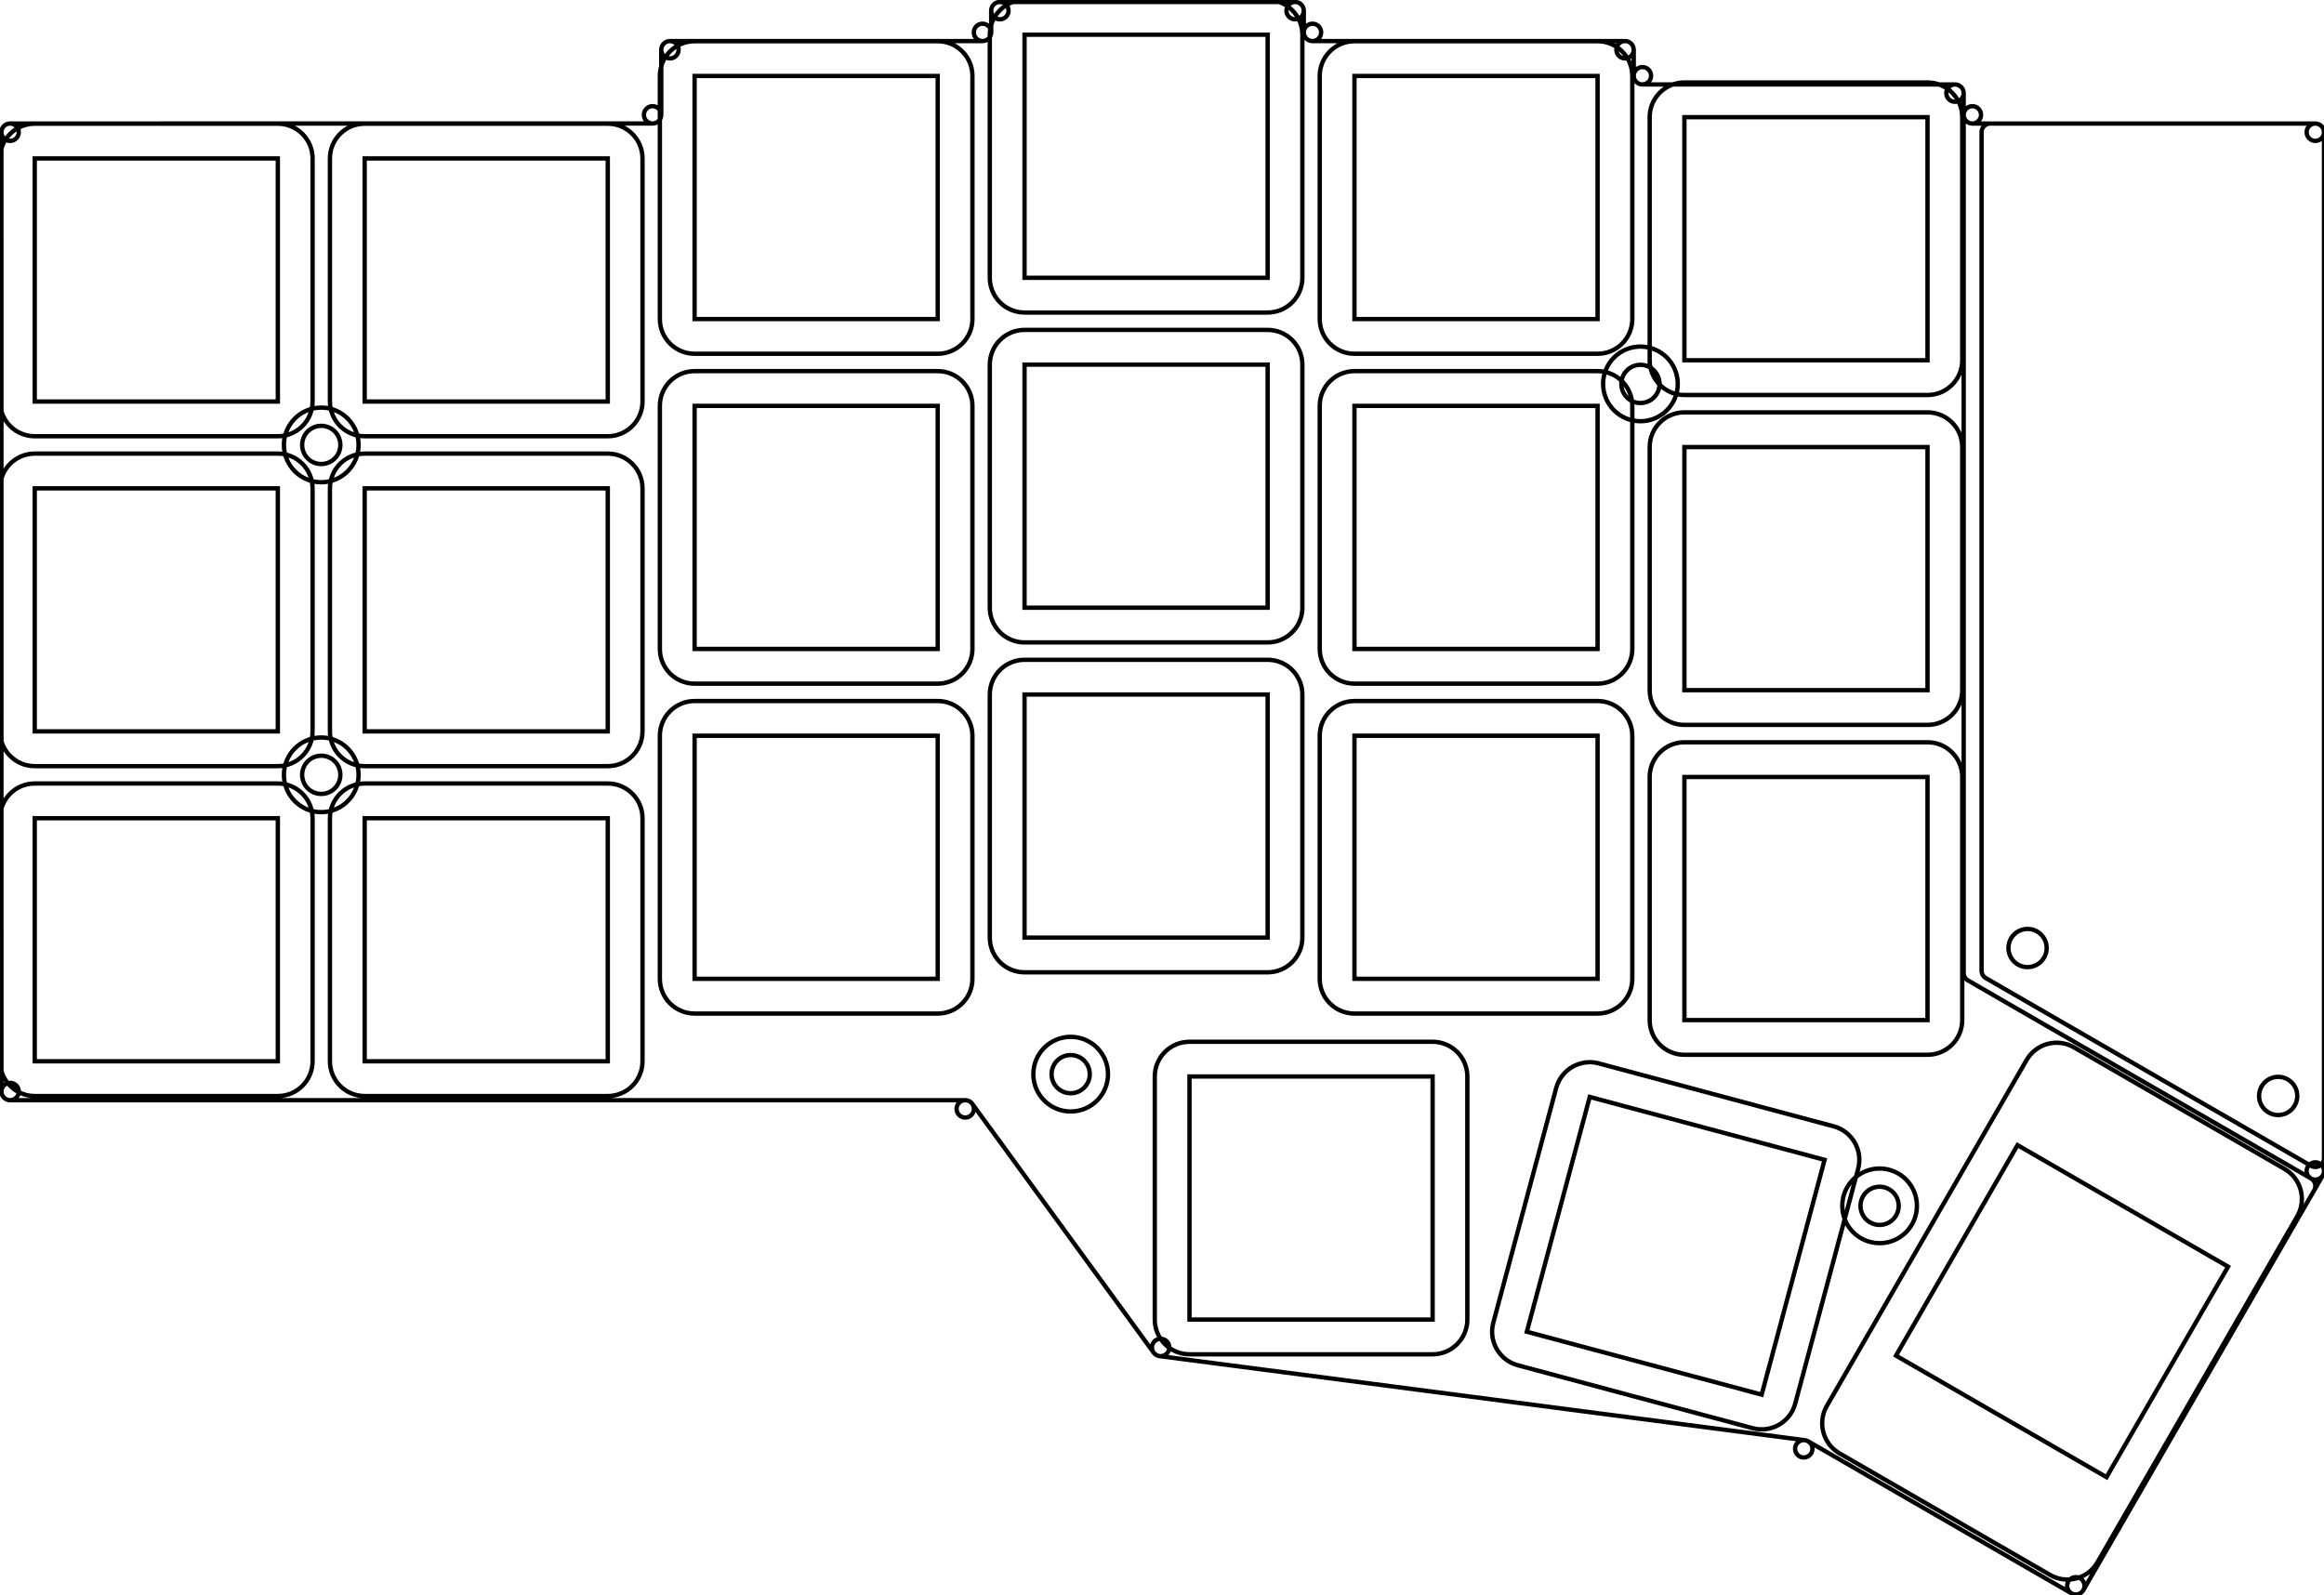
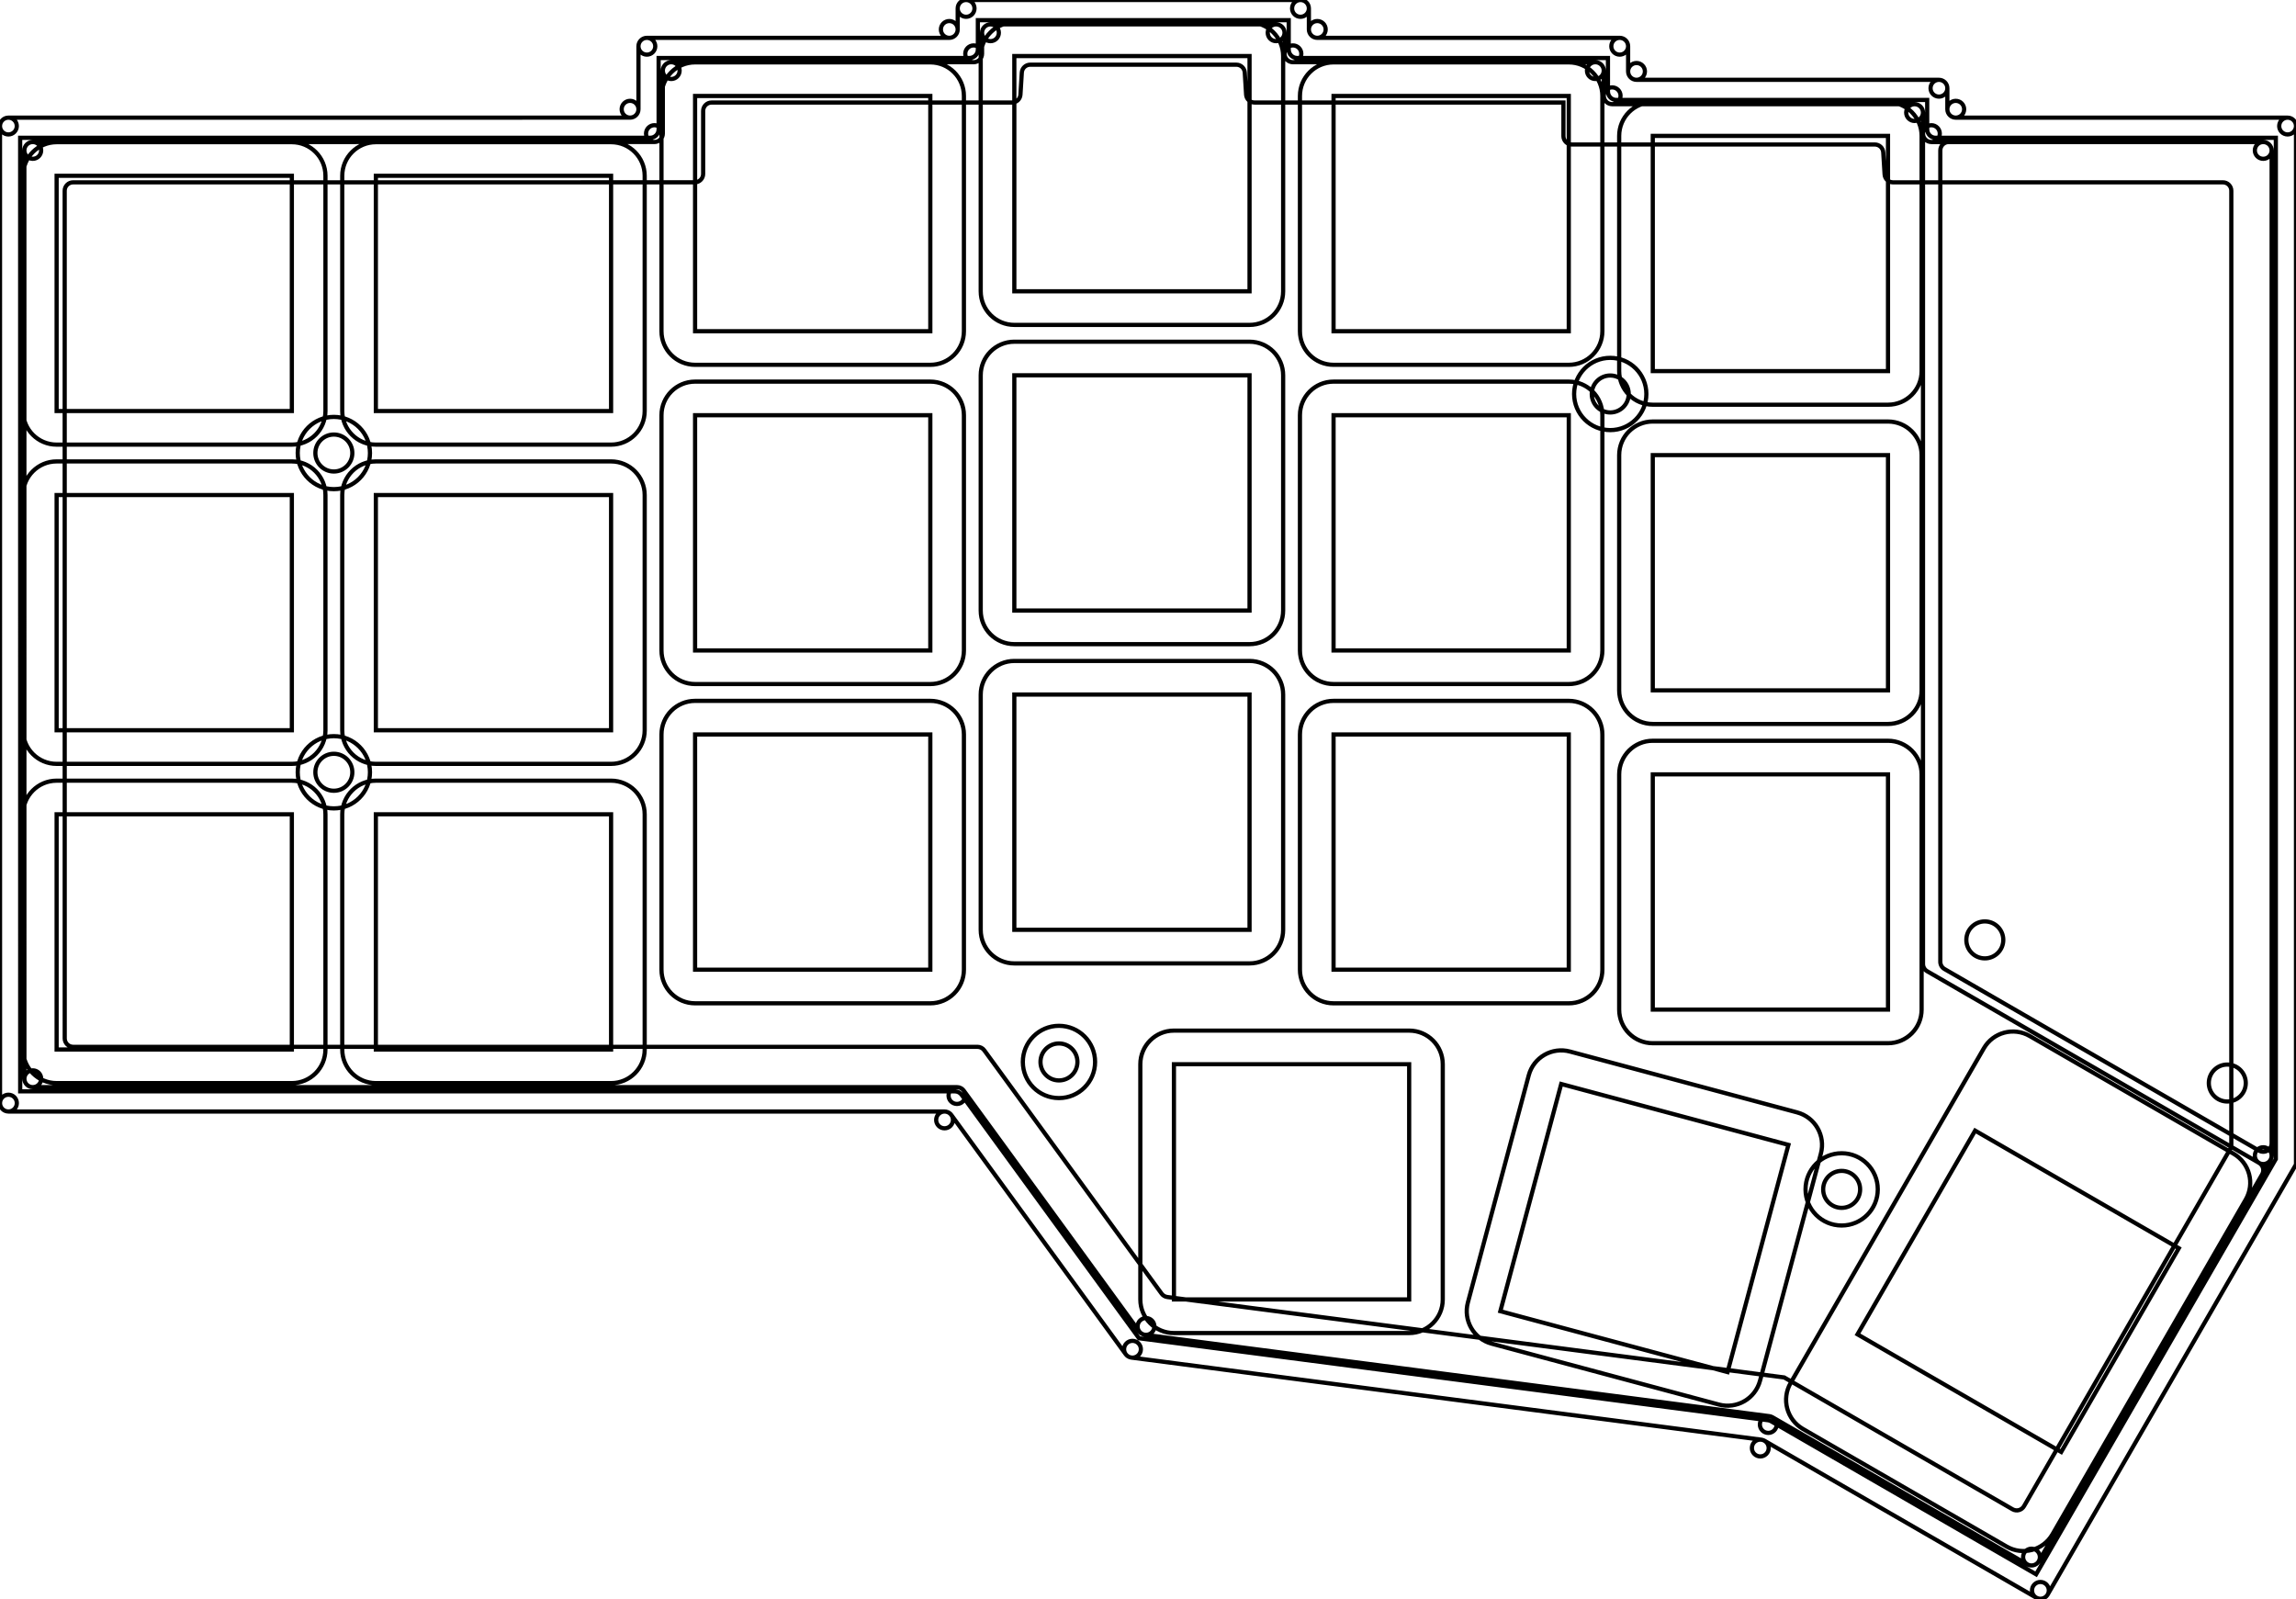
- <svg xmlns="http://www.w3.org/2000/svg" width="133.833mm" height="91.833mm" viewBox="0 0 133.833 91.833">
+ <svg xmlns="http://www.w3.org/2000/svg" width="136.653mm" height="95.151mm" viewBox="0 0 136.653 95.151">
  <g id="svgGroup" stroke-linecap="round" fill-rule="evenodd" font-size="9pt" stroke="#000" stroke-width="0.25mm" fill="none" style="stroke:#000;stroke-width:0.25mm;fill:none">
-     <path d="M 120.791 89.973 L 132.291 70.055 A 2 2 0 0 0 131.559 67.323 L 119.435 60.323 A 2 2 0 0 0 116.703 61.055 L 105.203 80.973 A 2 2 0 0 0 105.935 83.706 L 118.059 90.706 A 2 2 0 0 0 120.791 89.973 Z M 133.268 68.555 A 0.5 0.5 0 0 0 133.085 67.872 L 113.333 56.468 A 0.5 0.5 0 0 1 113.083 56.035 L 113.083 7.115 L 113.082 5.363 M 114.613 7.115 A 0.5 0.5 0 0 0 114.113 7.615 L 114.113 55.902 A 0.5 0.5 0 0 0 114.363 56.335 L 133.083 67.143 A 0.5 0.5 0 0 0 133.833 66.71 M 2 63.125 L 16 63.125 A 2 2 0 0 0 18 61.125 L 18 47.125 A 2 2 0 0 0 16 45.125 L 2 45.125 A 2 2 0 0 0 0 47.125 L 0 61.125 A 2 2 0 0 0 2 63.125 Z M 2 44.125 L 16 44.125 A 2 2 0 0 0 18 42.125 L 18 28.125 A 2 2 0 0 0 16 26.125 L 2 26.125 A 2 2 0 0 0 0 28.125 L 0 42.125 A 2 2 0 0 0 2 44.125 Z M 2 25.125 L 16 25.125 A 2 2 0 0 0 18 23.125 L 18 9.125 A 2 2 0 0 0 16 7.125 L 2 7.125 A 2 2 0 0 0 0 9.125 L 0 23.125 A 2 2 0 0 0 2 25.125 Z M 21 63.125 L 35 63.125 A 2 2 0 0 0 37 61.125 L 37 47.125 A 2 2 0 0 0 35 45.125 L 21 45.125 A 2 2 0 0 0 19 47.125 L 19 61.125 A 2 2 0 0 0 21 63.125 Z M 21 44.125 L 35 44.125 A 2 2 0 0 0 37 42.125 L 37 28.125 A 2 2 0 0 0 35 26.125 L 21 26.125 A 2 2 0 0 0 19 28.125 L 19 42.125 A 2 2 0 0 0 21 44.125 Z M 21 25.125 L 35 25.125 A 2 2 0 0 0 37 23.125 L 37 9.125 A 2 2 0 0 0 35 7.125 L 21 7.125 A 2 2 0 0 0 19 9.125 L 19 23.125 A 2 2 0 0 0 21 25.125 Z M 40 58.375 L 54 58.375 A 2 2 0 0 0 56 56.375 L 56 42.375 A 2 2 0 0 0 54 40.375 L 40 40.375 A 2 2 0 0 0 38 42.375 L 38 56.375 A 2 2 0 0 0 40 58.375 Z M 40 39.375 L 54 39.375 A 2 2 0 0 0 56 37.375 L 56 23.375 A 2 2 0 0 0 54 21.375 L 40 21.375 A 2 2 0 0 0 38 23.375 L 38 37.375 A 2 2 0 0 0 40 39.375 Z M 40 20.375 L 54 20.375 A 2 2 0 0 0 56 18.375 L 56 4.375 A 2 2 0 0 0 54 2.375 L 40 2.375 A 2 2 0 0 0 38 4.375 L 38 18.375 A 2 2 0 0 0 40 20.375 Z M 59 56 L 73 56 A 2 2 0 0 0 75 54 L 75 40 A 2 2 0 0 0 73 38 L 59 38 A 2 2 0 0 0 57 40 L 57 54 A 2 2 0 0 0 59 56 Z M 59 37 L 73 37 A 2 2 0 0 0 75 35 L 75 21 A 2 2 0 0 0 73 19 L 59 19 A 2 2 0 0 0 57 21 L 57 35 A 2 2 0 0 0 59 37 Z M 59 18 L 73 18 A 2 2 0 0 0 75 16 L 75 2 A 2 2 0 0 0 73 0 L 59 0 A 2 2 0 0 0 57 2 L 57 16 A 2 2 0 0 0 59 18 Z M 78 58.375 L 92 58.375 A 2 2 0 0 0 94 56.375 L 94 42.375 A 2 2 0 0 0 92 40.375 L 78 40.375 A 2 2 0 0 0 76 42.375 L 76 56.375 A 2 2 0 0 0 78 58.375 Z M 78 39.375 L 92 39.375 A 2 2 0 0 0 94 37.375 L 94 23.375 A 2 2 0 0 0 92 21.375 L 78 21.375 A 2 2 0 0 0 76 23.375 L 76 37.375 A 2 2 0 0 0 78 39.375 Z M 78 20.375 L 92 20.375 A 2 2 0 0 0 94 18.375 L 94 4.375 A 2 2 0 0 0 92 2.375 L 78 2.375 A 2 2 0 0 0 76 4.375 L 76 18.375 A 2 2 0 0 0 78 20.375 Z M 97 60.75 L 111 60.75 A 2 2 0 0 0 113 58.75 L 113 44.75 A 2 2 0 0 0 111 42.75 L 97 42.75 A 2 2 0 0 0 95 44.75 L 95 58.75 A 2 2 0 0 0 97 60.75 Z M 97 41.75 L 111 41.75 A 2 2 0 0 0 113 39.75 L 113 25.75 A 2 2 0 0 0 111 23.75 L 97 23.75 A 2 2 0 0 0 95 25.75 L 95 39.75 A 2 2 0 0 0 97 41.75 Z M 97 22.75 L 111 22.75 A 2 2 0 0 0 113 20.75 L 113 6.75 A 2 2 0 0 0 111 4.75 L 97 4.75 A 2 2 0 0 0 95 6.75 L 95 20.75 A 2 2 0 0 0 97 22.75 Z M 68.5 78 L 82.5 78 A 2 2 0 0 0 84.5 76 L 84.5 62 A 2 2 0 0 0 82.5 60 L 68.5 60 A 2 2 0 0 0 66.5 62 L 66.5 76 A 2 2 0 0 0 68.5 78 Z M 87.409 78.632 L 100.932 82.255 A 2 2 0 0 0 103.382 80.841 L 107.005 67.318 A 2 2 0 0 0 105.591 64.868 L 92.068 61.245 A 2 2 0 0 0 89.618 62.659 L 85.995 76.182 A 2 2 0 0 0 87.409 78.632 Z M 87.927 76.7 L 101.45 80.323 L 105.073 66.8 L 91.55 63.177 L 87.927 76.7 Z M 2 61.125 L 16 61.125 L 16 47.125 L 2 47.125 L 2 61.125 Z M 2 42.125 L 16 42.125 L 16 28.125 L 2 28.125 L 2 42.125 Z M 2 23.125 L 16 23.125 L 16 9.125 L 2 9.125 L 2 23.125 Z M 21 61.125 L 35 61.125 L 35 47.125 L 21 47.125 L 21 61.125 Z M 21 42.125 L 35 42.125 L 35 28.125 L 21 28.125 L 21 42.125 Z M 21 23.125 L 35 23.125 L 35 9.125 L 21 9.125 L 21 23.125 Z M 40 56.375 L 54 56.375 L 54 42.375 L 40 42.375 L 40 56.375 Z M 40 37.375 L 54 37.375 L 54 23.375 L 40 23.375 L 40 37.375 Z M 40 18.375 L 54 18.375 L 54 4.375 L 40 4.375 L 40 18.375 Z M 59 54 L 73 54 L 73 40 L 59 40 L 59 54 Z M 59 35 L 73 35 L 73 21 L 59 21 L 59 35 Z M 59 16 L 73 16 L 73 2 L 59 2 L 59 16 Z M 78 56.375 L 92 56.375 L 92 42.375 L 78 42.375 L 78 56.375 Z M 78 37.375 L 92 37.375 L 92 23.375 L 78 23.375 L 78 37.375 Z M 78 18.375 L 92 18.375 L 92 4.375 L 78 4.375 L 78 18.375 Z M 97 58.75 L 111 58.75 L 111 44.75 L 97 44.75 L 97 58.75 Z M 97 39.75 L 111 39.75 L 111 25.75 L 97 25.75 L 97 39.75 Z M 97 20.75 L 111 20.75 L 111 6.75 L 97 6.75 L 97 20.75 Z M 68.5 76 L 82.5 76 L 82.5 62 L 68.5 62 L 68.5 76 Z M 121.309 85.076 L 128.309 72.952 L 116.185 65.952 L 109.185 78.076 L 121.309 85.076 Z M 133.766 67.692 L 133.518 68.122 L 119.974 91.583 M 18.5 25.625 m -2.15 0 a 2.15 2.15 0 0 1 4.3 0 a 2.15 2.15 0 0 1 -4.3 0 z M 18.5 44.625 m -2.15 0 a 2.15 2.15 0 0 1 4.3 0 a 2.15 2.15 0 0 1 -4.3 0 z M 94.468 22.111 m -2.15 0 a 2.15 2.15 0 0 1 4.3 0 a 2.15 2.15 0 0 1 -4.3 0 z M 61.657 61.865 m -2.15 0 a 2.15 2.15 0 0 1 4.3 0 a 2.15 2.15 0 0 1 -4.3 0 z M 108.241 69.449 m -2.15 0 a 2.15 2.15 0 0 1 4.3 0 a 2.15 2.15 0 0 1 -4.3 0 z M 18.5 25.625 m -1.1 0 a 1.1 1.1 0 0 1 2.2 0 a 1.1 1.1 0 0 1 -2.2 0 z M 18.5 44.625 m -1.1 0 a 1.1 1.1 0 0 1 2.2 0 a 1.1 1.1 0 0 1 -2.2 0 z M 94.468 22.111 m -1.1 0 a 1.1 1.1 0 0 1 2.2 0 a 1.1 1.1 0 0 1 -2.2 0 z M 61.657 61.865 m -1.1 0 a 1.1 1.1 0 0 1 2.2 0 a 1.1 1.1 0 0 1 -2.2 0 z M 108.241 69.449 m -1.1 0 a 1.1 1.1 0 0 1 2.2 0 a 1.1 1.1 0 0 1 -2.2 0 z M 116.762 54.601 m -1.1 0 a 1.1 1.1 0 0 1 2.2 0 a 1.1 1.1 0 0 1 -2.2 0 z M 131.194 63.12 m -1.1 0 a 1.1 1.1 0 0 1 2.2 0 a 1.1 1.1 0 0 1 -2.2 0 z M 113.583 6.615 m -0.5 0 a 0.5 0.5 0 0 0 1 0 a 0.5 0.5 0 0 0 -1 0 z M 66.838 77.607 m -0.5 0 a 0.5 0.5 0 0 0 1 0 a 0.5 0.5 0 0 0 -1 0 z M 0.58 7.615 m -0.5 0 a 0.5 0.5 0 0 0 1 0 a 0.5 0.5 0 0 0 -1 0 z M 38.58 2.865 m -0.5 0 a 0.5 0.5 0 0 0 1 0 a 0.5 0.5 0 0 0 -1 0 z M 56.58 1.865 m -0.5 0 a 0.5 0.5 0 0 0 1 0 a 0.5 0.5 0 0 0 -1 0 z M 57.58 0.613 m -0.5 0 a 0.5 0.5 0 0 0 1 0 a 0.5 0.5 0 0 0 -1 0 z M 74.582 0.613 m -0.5 0 a 0.5 0.5 0 0 0 1 0 a 0.5 0.5 0 0 0 -1 0 z M 75.582 1.865 m -0.5 0 a 0.5 0.5 0 0 0 1 0 a 0.5 0.5 0 0 0 -1 0 z M 93.582 2.865 m -0.5 0 a 0.5 0.5 0 0 0 1 0 a 0.5 0.5 0 0 0 -1 0 z M 94.582 4.363 m -0.5 0 a 0.5 0.5 0 0 0 1 0 a 0.5 0.5 0 0 0 -1 0 z M 112.582 5.363 m -0.5 0 a 0.5 0.5 0 0 0 1 0 a 0.5 0.5 0 0 0 -1 0 z M 133.333 7.615 m -0.5 0 a 0.5 0.5 0 0 0 1 0 a 0.5 0.5 0 0 0 -1 0 z M 119.541 91.333 m -0.5 0 a 0.5 0.5 0 0 0 1 0 a 0.5 0.5 0 0 0 -1 0 z M 103.874 83.443 m -0.5 0 a 0.5 0.5 0 0 0 1 0 a 0.5 0.5 0 0 0 -1 0 z M 55.586 63.865 m -0.5 0 a 0.5 0.5 0 0 0 1 0 a 0.5 0.5 0 0 0 -1 0 z M 0.582 62.865 m -0.5 0 a 0.5 0.5 0 0 0 1 0 a 0.5 0.5 0 0 0 -1 0 z M 37.58 6.614 m -0.5 0 a 0.5 0.5 0 0 0 1 0 a 0.5 0.5 0 0 0 -1 0 z M 133.333 67.442 m -0.5 0 a 0.5 0.5 0 0 0 1 0 a 0.5 0.5 0 0 0 -1 0 z M 0.08 7.615 0.082 62.865 M 0.58 7.115 37.58 7.114 M 38.08 6.614 38.08 2.865 M 38.58 2.365 56.58 2.365 M 57.08 1.865 57.08 0.613 M 57.58 0.113 74.582 0.113 M 75.082 1.865 75.082 0.613 M 75.582 2.365 93.582 2.365 M 94.082 4.363 94.082 2.865 M 94.582 4.863 112.582 4.863 M 104.124 83.01 119.291 91.766 M 66.773 78.103 103.938 82.947 M 55.99 63.571 66.434 77.901 M 0.582 63.365 55.586 63.365 M 113.583 7.115 133.333 7.115 M 133.833 67.442 133.833 7.615" vector-effect="non-scaling-stroke" />
+     <path d="M 1.202 64.702 L 1.2 8.452 L 1.2 8.202 L 38.7 8.201 A 0.5 0.5 0 0 0 39.2 7.701 L 39.2 3.452 L 57.7 3.452 A 0.5 0.5 0 0 0 58.2 2.952 L 58.2 1.2 L 76.702 1.2 L 76.702 2.952 A 0.5 0.5 0 0 0 77.202 3.452 L 95.702 3.452 L 95.702 5.45 A 0.5 0.5 0 0 0 96.202 5.95 L 114.702 5.95 L 114.702 6.2 L 114.703 7.702 A 0.5 0.5 0 0 0 115.203 8.202 L 135.453 8.202 L 135.453 68.98 L 135.105 69.584 L 121.185 93.695 L 105.412 84.588 A 0.5 0.5 0 0 0 105.227 84.525 L 67.791 79.646 L 57.233 65.158 A 0.5 0.5 0 0 0 56.829 64.952 L 1.202 64.952 L 1.202 64.702 Z M 3.852 61.802 L 3.85 11.352 A 0.5 0.5 0 0 1 4.35 10.852 L 41.35 10.851 A 0.5 0.5 0 0 0 41.85 10.351 L 41.85 6.602 A 0.5 0.5 0 0 1 42.35 6.102 L 60.236 6.102 A 0.5 0.5 0 0 0 60.735 5.633 L 60.816 4.319 A 0.5 0.5 0 0 1 61.316 3.85 L 73.587 3.85 A 0.5 0.5 0 0 1 74.086 4.319 L 74.167 5.633 A 0.5 0.5 0 0 0 74.666 6.102 L 93.052 6.102 L 93.052 8.1 A 0.5 0.5 0 0 0 93.552 8.6 L 111.588 8.6 A 0.5 0.5 0 0 1 112.087 9.069 L 112.168 10.383 A 0.5 0.5 0 0 0 112.667 10.852 L 132.303 10.852 A 0.5 0.5 0 0 1 132.803 11.352 L 132.803 68.136 A 0.5 0.5 0 0 1 132.736 68.386 L 120.465 89.642 A 0.5 0.5 0 0 1 119.782 89.825 L 106.192 81.979 L 69.475 77.193 A 0.5 0.5 0 0 1 69.136 76.992 L 59.15 63.289 L 58.58 62.508 A 0.5 0.5 0 0 0 58.176 62.302 L 4.352 62.302 A 0.5 0.5 0 0 1 3.852 61.802 Z M 136.653 7.502 L 136.653 69.302 L 136.144 70.184 L 121.874 94.901 M 122.161 91.31 L 133.661 71.392 A 2 2 0 0 0 132.929 68.66 L 120.805 61.66 A 2 2 0 0 0 118.073 62.392 L 106.573 82.31 A 2 2 0 0 0 107.305 85.043 L 119.429 92.043 A 2 2 0 0 0 122.161 91.31 Z M 134.638 69.892 A 0.5 0.5 0 0 0 134.455 69.209 L 114.703 57.805 A 0.5 0.5 0 0 1 114.453 57.372 L 114.453 8.452 L 114.452 6.7 M 115.983 8.452 A 0.5 0.5 0 0 0 115.483 8.952 L 115.483 57.239 A 0.5 0.5 0 0 0 115.733 57.672 L 134.453 68.48 A 0.5 0.5 0 0 0 135.203 68.047 M 3.37 64.462 L 17.37 64.462 A 2 2 0 0 0 19.37 62.462 L 19.37 48.462 A 2 2 0 0 0 17.37 46.462 L 3.37 46.462 A 2 2 0 0 0 1.37 48.462 L 1.37 62.462 A 2 2 0 0 0 3.37 64.462 Z M 3.37 45.462 L 17.37 45.462 A 2 2 0 0 0 19.37 43.462 L 19.37 29.462 A 2 2 0 0 0 17.37 27.462 L 3.37 27.462 A 2 2 0 0 0 1.37 29.462 L 1.37 43.462 A 2 2 0 0 0 3.37 45.462 Z M 3.37 26.462 L 17.37 26.462 A 2 2 0 0 0 19.37 24.462 L 19.37 10.462 A 2 2 0 0 0 17.37 8.462 L 3.37 8.462 A 2 2 0 0 0 1.37 10.462 L 1.37 24.462 A 2 2 0 0 0 3.37 26.462 Z M 22.37 64.462 L 36.37 64.462 A 2 2 0 0 0 38.37 62.462 L 38.37 48.462 A 2 2 0 0 0 36.37 46.462 L 22.37 46.462 A 2 2 0 0 0 20.37 48.462 L 20.37 62.462 A 2 2 0 0 0 22.37 64.462 Z M 22.37 45.462 L 36.37 45.462 A 2 2 0 0 0 38.37 43.462 L 38.37 29.462 A 2 2 0 0 0 36.37 27.462 L 22.37 27.462 A 2 2 0 0 0 20.37 29.462 L 20.37 43.462 A 2 2 0 0 0 22.37 45.462 Z M 22.37 26.462 L 36.37 26.462 A 2 2 0 0 0 38.37 24.462 L 38.37 10.462 A 2 2 0 0 0 36.37 8.462 L 22.37 8.462 A 2 2 0 0 0 20.37 10.462 L 20.37 24.462 A 2 2 0 0 0 22.37 26.462 Z M 41.37 59.712 L 55.37 59.712 A 2 2 0 0 0 57.37 57.712 L 57.37 43.712 A 2 2 0 0 0 55.37 41.712 L 41.37 41.712 A 2 2 0 0 0 39.37 43.712 L 39.37 57.712 A 2 2 0 0 0 41.37 59.712 Z M 41.37 40.712 L 55.37 40.712 A 2 2 0 0 0 57.37 38.712 L 57.37 24.712 A 2 2 0 0 0 55.37 22.712 L 41.37 22.712 A 2 2 0 0 0 39.37 24.712 L 39.37 38.712 A 2 2 0 0 0 41.37 40.712 Z M 41.37 21.712 L 55.37 21.712 A 2 2 0 0 0 57.37 19.712 L 57.37 5.712 A 2 2 0 0 0 55.37 3.712 L 41.37 3.712 A 2 2 0 0 0 39.37 5.712 L 39.37 19.712 A 2 2 0 0 0 41.37 21.712 Z M 60.37 57.337 L 74.37 57.337 A 2 2 0 0 0 76.37 55.337 L 76.37 41.337 A 2 2 0 0 0 74.37 39.337 L 60.37 39.337 A 2 2 0 0 0 58.37 41.337 L 58.37 55.337 A 2 2 0 0 0 60.37 57.337 Z M 60.37 38.337 L 74.37 38.337 A 2 2 0 0 0 76.37 36.337 L 76.37 22.337 A 2 2 0 0 0 74.37 20.337 L 60.37 20.337 A 2 2 0 0 0 58.37 22.337 L 58.37 36.337 A 2 2 0 0 0 60.37 38.337 Z M 60.37 19.337 L 74.37 19.337 A 2 2 0 0 0 76.37 17.337 L 76.37 3.337 A 2 2 0 0 0 74.37 1.337 L 60.37 1.337 A 2 2 0 0 0 58.37 3.337 L 58.37 17.337 A 2 2 0 0 0 60.37 19.337 Z M 79.37 59.712 L 93.37 59.712 A 2 2 0 0 0 95.37 57.712 L 95.37 43.712 A 2 2 0 0 0 93.37 41.712 L 79.37 41.712 A 2 2 0 0 0 77.37 43.712 L 77.37 57.712 A 2 2 0 0 0 79.37 59.712 Z M 79.37 40.712 L 93.37 40.712 A 2 2 0 0 0 95.37 38.712 L 95.37 24.712 A 2 2 0 0 0 93.37 22.712 L 79.37 22.712 A 2 2 0 0 0 77.37 24.712 L 77.37 38.712 A 2 2 0 0 0 79.37 40.712 Z M 79.37 21.712 L 93.37 21.712 A 2 2 0 0 0 95.37 19.712 L 95.37 5.712 A 2 2 0 0 0 93.37 3.712 L 79.37 3.712 A 2 2 0 0 0 77.37 5.712 L 77.37 19.712 A 2 2 0 0 0 79.37 21.712 Z M 98.37 62.087 L 112.37 62.087 A 2 2 0 0 0 114.37 60.087 L 114.37 46.087 A 2 2 0 0 0 112.37 44.087 L 98.37 44.087 A 2 2 0 0 0 96.37 46.087 L 96.37 60.087 A 2 2 0 0 0 98.37 62.087 Z M 98.37 43.087 L 112.37 43.087 A 2 2 0 0 0 114.37 41.087 L 114.37 27.087 A 2 2 0 0 0 112.37 25.087 L 98.37 25.087 A 2 2 0 0 0 96.37 27.087 L 96.37 41.087 A 2 2 0 0 0 98.37 43.087 Z M 98.37 24.087 L 112.37 24.087 A 2 2 0 0 0 114.37 22.087 L 114.37 8.087 A 2 2 0 0 0 112.37 6.087 L 98.37 6.087 A 2 2 0 0 0 96.37 8.087 L 96.37 22.087 A 2 2 0 0 0 98.37 24.087 Z M 69.87 79.337 L 83.87 79.337 A 2 2 0 0 0 85.87 77.337 L 85.87 63.337 A 2 2 0 0 0 83.87 61.337 L 69.87 61.337 A 2 2 0 0 0 67.87 63.337 L 67.87 77.337 A 2 2 0 0 0 69.87 79.337 Z M 88.779 79.969 L 102.302 83.592 A 2 2 0 0 0 104.752 82.178 L 108.375 68.655 A 2 2 0 0 0 106.961 66.205 L 93.438 62.582 A 2 2 0 0 0 90.988 63.996 L 87.365 77.519 A 2 2 0 0 0 88.779 79.969 Z M 0.002 65.652 L 0.002 64.702 L 0 8.452 L 0 7.502 M 89.297 78.037 L 102.82 81.66 L 106.443 68.137 L 92.92 64.514 L 89.297 78.037 Z M 3.37 62.462 L 17.37 62.462 L 17.37 48.462 L 3.37 48.462 L 3.37 62.462 Z M 3.37 43.462 L 17.37 43.462 L 17.37 29.462 L 3.37 29.462 L 3.37 43.462 Z M 3.37 24.462 L 17.37 24.462 L 17.37 10.462 L 3.37 10.462 L 3.37 24.462 Z M 22.37 62.462 L 36.37 62.462 L 36.37 48.462 L 22.37 48.462 L 22.37 62.462 Z M 22.37 43.462 L 36.37 43.462 L 36.37 29.462 L 22.37 29.462 L 22.37 43.462 Z M 22.37 24.462 L 36.37 24.462 L 36.37 10.462 L 22.37 10.462 L 22.37 24.462 Z M 41.37 57.712 L 55.37 57.712 L 55.37 43.712 L 41.37 43.712 L 41.37 57.712 Z M 41.37 38.712 L 55.37 38.712 L 55.37 24.712 L 41.37 24.712 L 41.37 38.712 Z M 41.37 19.712 L 55.37 19.712 L 55.37 5.712 L 41.37 5.712 L 41.37 19.712 Z M 60.37 55.337 L 74.37 55.337 L 74.37 41.337 L 60.37 41.337 L 60.37 55.337 Z M 60.37 36.337 L 74.37 36.337 L 74.37 22.337 L 60.37 22.337 L 60.37 36.337 Z M 60.37 17.337 L 74.37 17.337 L 74.37 3.337 L 60.37 3.337 L 60.37 17.337 Z M 79.37 57.712 L 93.37 57.712 L 93.37 43.712 L 79.37 43.712 L 79.37 57.712 Z M 79.37 38.712 L 93.37 38.712 L 93.37 24.712 L 79.37 24.712 L 79.37 38.712 Z M 79.37 19.712 L 93.37 19.712 L 93.37 5.712 L 79.37 5.712 L 79.37 19.712 Z M 98.37 60.087 L 112.37 60.087 L 112.37 46.087 L 98.37 46.087 L 98.37 60.087 Z M 98.37 41.087 L 112.37 41.087 L 112.37 27.087 L 98.37 27.087 L 98.37 41.087 Z M 98.37 22.087 L 112.37 22.087 L 112.37 8.087 L 98.37 8.087 L 98.37 22.087 Z M 69.87 77.337 L 83.87 77.337 L 83.87 63.337 L 69.87 63.337 L 69.87 77.337 Z M 122.679 86.413 L 129.679 74.289 L 117.555 67.289 L 110.555 79.413 L 122.679 86.413 Z M 135.136 69.029 L 134.888 69.459 L 121.344 92.92 M 19.87 26.962 m -2.15 0 a 2.15 2.15 0 0 1 4.3 0 a 2.15 2.15 0 0 1 -4.3 0 z M 19.87 45.962 m -2.15 0 a 2.15 2.15 0 0 1 4.3 0 a 2.15 2.15 0 0 1 -4.3 0 z M 95.838 23.448 m -2.15 0 a 2.15 2.15 0 0 1 4.3 0 a 2.15 2.15 0 0 1 -4.3 0 z M 63.027 63.202 m -2.15 0 a 2.15 2.15 0 0 1 4.3 0 a 2.15 2.15 0 0 1 -4.3 0 z M 109.611 70.786 m -2.15 0 a 2.15 2.15 0 0 1 4.3 0 a 2.15 2.15 0 0 1 -4.3 0 z M 19.87 26.962 m -1.1 0 a 1.1 1.1 0 0 1 2.2 0 a 1.1 1.1 0 0 1 -2.2 0 z M 19.87 45.962 m -1.1 0 a 1.1 1.1 0 0 1 2.2 0 a 1.1 1.1 0 0 1 -2.2 0 z M 95.838 23.448 m -1.1 0 a 1.1 1.1 0 0 1 2.2 0 a 1.1 1.1 0 0 1 -2.2 0 z M 63.027 63.202 m -1.1 0 a 1.1 1.1 0 0 1 2.2 0 a 1.1 1.1 0 0 1 -2.2 0 z M 109.611 70.786 m -1.1 0 a 1.1 1.1 0 0 1 2.2 0 a 1.1 1.1 0 0 1 -2.2 0 z M 118.132 55.938 m -1.1 0 a 1.1 1.1 0 0 1 2.2 0 a 1.1 1.1 0 0 1 -2.2 0 z M 132.564 64.457 m -1.1 0 a 1.1 1.1 0 0 1 2.2 0 a 1.1 1.1 0 0 1 -2.2 0 z M 114.953 7.952 m -0.5 0 a 0.5 0.5 0 0 0 1 0 a 0.5 0.5 0 0 0 -1 0 z M 68.208 78.944 m -0.5 0 a 0.5 0.5 0 0 0 1 0 a 0.5 0.5 0 0 0 -1 0 z M 1.95 8.952 m -0.5 0 a 0.5 0.5 0 0 0 1 0 a 0.5 0.5 0 0 0 -1 0 z M 39.95 4.202 m -0.5 0 a 0.5 0.5 0 0 0 1 0 a 0.5 0.5 0 0 0 -1 0 z M 57.95 3.202 m -0.5 0 a 0.5 0.5 0 0 0 1 0 a 0.5 0.5 0 0 0 -1 0 z M 58.95 1.95 m -0.5 0 a 0.5 0.5 0 0 0 1 0 a 0.5 0.5 0 0 0 -1 0 z M 75.952 1.95 m -0.5 0 a 0.5 0.5 0 0 0 1 0 a 0.5 0.5 0 0 0 -1 0 z M 76.952 3.202 m -0.5 0 a 0.5 0.5 0 0 0 1 0 a 0.5 0.5 0 0 0 -1 0 z M 94.952 4.202 m -0.5 0 a 0.5 0.5 0 0 0 1 0 a 0.5 0.5 0 0 0 -1 0 z M 95.952 5.7 m -0.5 0 a 0.5 0.5 0 0 0 1 0 a 0.5 0.5 0 0 0 -1 0 z M 113.952 6.7 m -0.5 0 a 0.5 0.5 0 0 0 1 0 a 0.5 0.5 0 0 0 -1 0 z M 134.703 8.952 m -0.5 0 a 0.5 0.5 0 0 0 1 0 a 0.5 0.5 0 0 0 -1 0 z M 120.911 92.67 m -0.5 0 a 0.5 0.5 0 0 0 1 0 a 0.5 0.5 0 0 0 -1 0 z M 105.244 84.78 m -0.5 0 a 0.5 0.5 0 0 0 1 0 a 0.5 0.5 0 0 0 -1 0 z M 56.956 65.202 m -0.5 0 a 0.5 0.5 0 0 0 1 0 a 0.5 0.5 0 0 0 -1 0 z M 1.952 64.202 m -0.5 0 a 0.5 0.5 0 0 0 1 0 a 0.5 0.5 0 0 0 -1 0 z M 0.5 7.502 m -0.5 0 a 0.5 0.5 0 0 0 1 0 a 0.5 0.5 0 0 0 -1 0 z M 38.5 2.752 m -0.5 0 a 0.5 0.5 0 0 0 1 0 a 0.5 0.5 0 0 0 -1 0 z M 56.5 1.752 m -0.5 0 a 0.5 0.5 0 0 0 1 0 a 0.5 0.5 0 0 0 -1 0 z M 57.5 0.5 m -0.5 0 a 0.5 0.5 0 0 0 1 0 a 0.5 0.5 0 0 0 -1 0 z M 77.402 0.5 m -0.5 0 a 0.5 0.5 0 0 0 1 0 a 0.5 0.5 0 0 0 -1 0 z M 78.402 1.752 m -0.5 0 a 0.5 0.5 0 0 0 1 0 a 0.5 0.5 0 0 0 -1 0 z M 96.402 2.752 m -0.5 0 a 0.5 0.5 0 0 0 1 0 a 0.5 0.5 0 0 0 -1 0 z M 97.402 4.25 m -0.5 0 a 0.5 0.5 0 0 0 1 0 a 0.5 0.5 0 0 0 -1 0 z M 115.402 5.25 m -0.5 0 a 0.5 0.5 0 0 0 1 0 a 0.5 0.5 0 0 0 -1 0 z M 136.153 7.502 m -0.5 0 a 0.5 0.5 0 0 0 1 0 a 0.5 0.5 0 0 0 -1 0 z M 121.441 94.651 m -0.5 0 a 0.5 0.5 0 0 0 1 0 a 0.5 0.5 0 0 0 -1 0 z M 104.769 86.18 m -0.5 0 a 0.5 0.5 0 0 0 1 0 a 0.5 0.5 0 0 0 -1 0 z M 67.403 80.301 m -0.5 0 a 0.5 0.5 0 0 0 1 0 a 0.5 0.5 0 0 0 -1 0 z M 56.218 66.652 m -0.5 0 a 0.5 0.5 0 0 0 1 0 a 0.5 0.5 0 0 0 -1 0 z M 0.502 65.652 m -0.5 0 a 0.5 0.5 0 0 0 1 0 a 0.5 0.5 0 0 0 -1 0 z M 38.95 7.951 m -0.5 0 a 0.5 0.5 0 0 0 1 0 a 0.5 0.5 0 0 0 -1 0 z M 134.703 68.779 m -0.5 0 a 0.5 0.5 0 0 0 1 0 a 0.5 0.5 0 0 0 -1 0 z M 37.5 6.501 m -0.5 0 a 0.5 0.5 0 0 0 1 0 a 0.5 0.5 0 0 0 -1 0 z M 116.402 6.502 m -0.5 0 a 0.5 0.5 0 0 0 1 0 a 0.5 0.5 0 0 0 -1 0 z M 115.902 6.502 L 115.902 6.199 L 115.902 5.25 M 1.45 8.952 1.452 64.202 M 1.95 8.452 38.95 8.451 M 39.45 7.951 39.45 4.202 M 39.95 3.702 57.95 3.702 M 58.45 3.202 58.45 1.95 M 58.95 1.45 75.952 1.45 M 76.452 3.202 76.452 1.95 M 76.952 3.702 94.952 3.702 M 95.452 5.7 95.452 4.202 M 95.952 6.2 113.952 6.2 M 105.494 84.347 120.661 93.103 M 68.143 79.44 105.308 84.284 M 57.36 64.908 67.804 79.238 M 1.952 64.702 56.956 64.702 M 114.953 8.452 134.703 8.452 M 135.203 68.779 135.203 8.952 M 0.5 7.002 37.5 7.001 M 38 6.501 38 2.752 M 38.5 2.252 56.5 2.252 M 57 1.752 57 0.5 M 57.5 0 77.402 0 M 77.902 1.752 77.902 0.5 M 78.402 2.252 96.402 2.252 M 96.902 4.25 96.902 2.752 M 97.402 4.75 115.402 4.75 M 116.402 7.002 136.153 7.002 M 105.019 85.747 121.191 95.084 M 67.338 80.797 104.834 85.684 M 56.622 66.358 66.999 80.596 M 0.502 66.152 56.218 66.152" vector-effect="non-scaling-stroke" />
  </g>
</svg>
